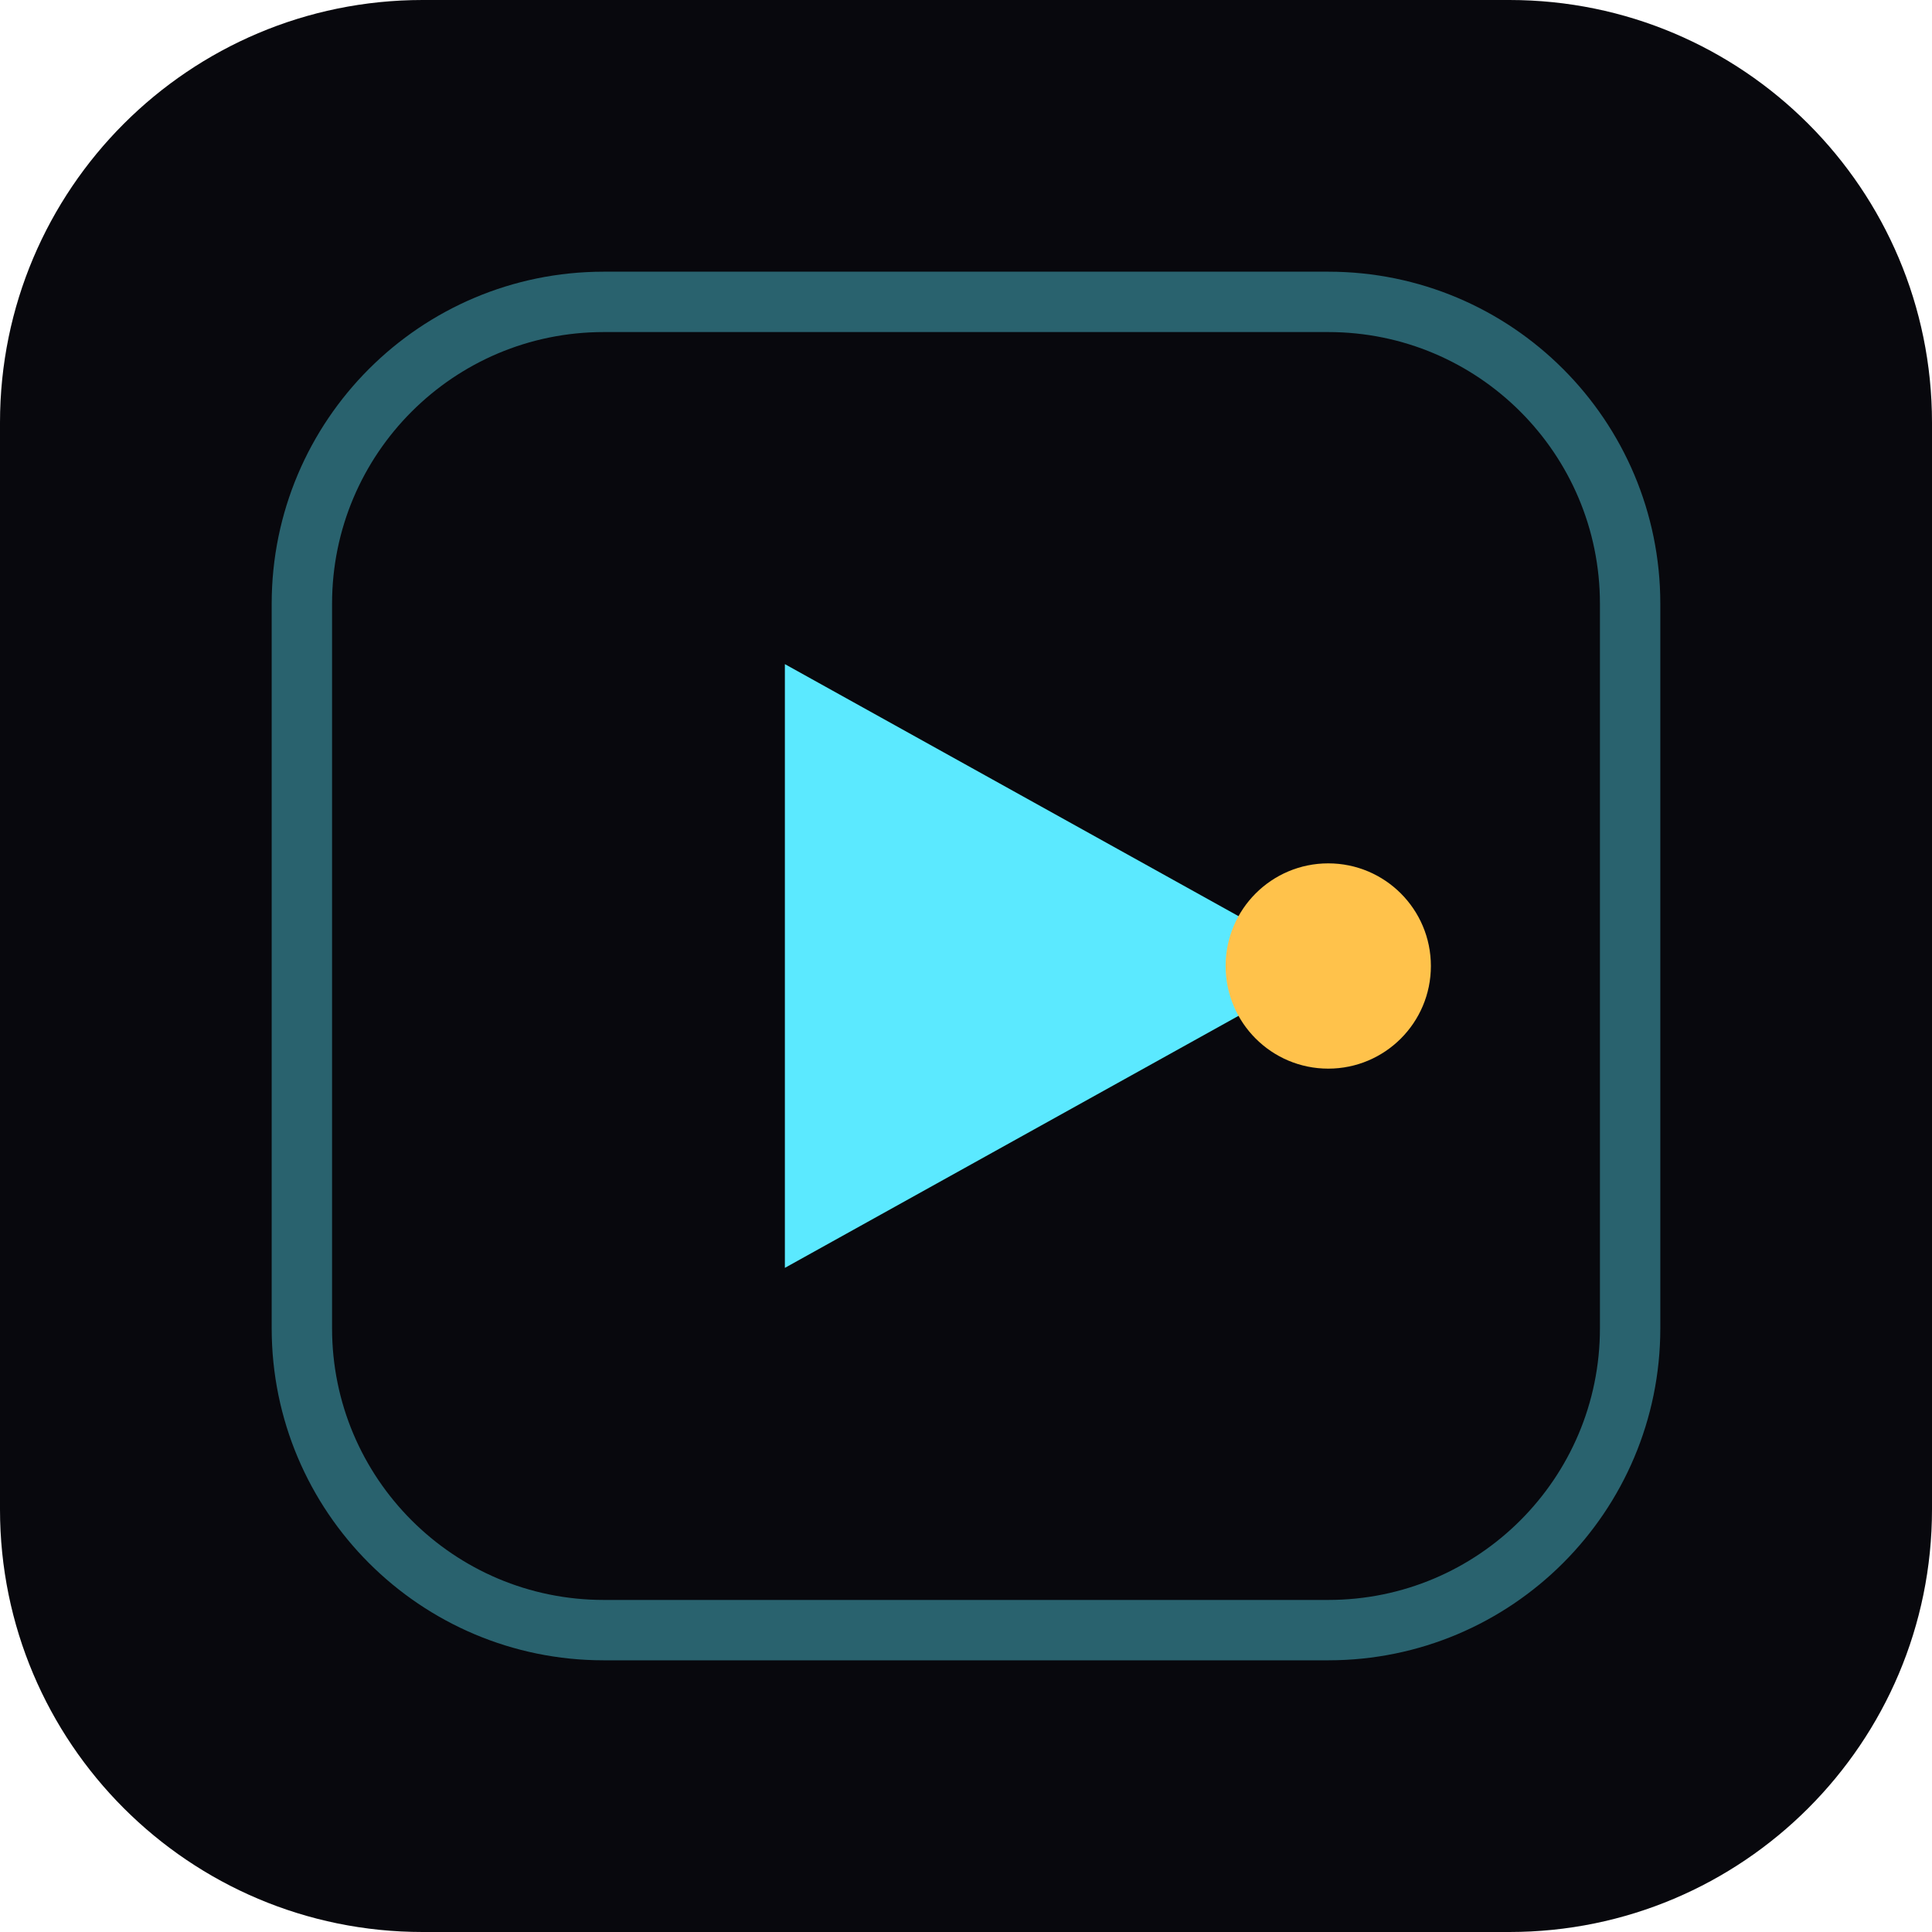
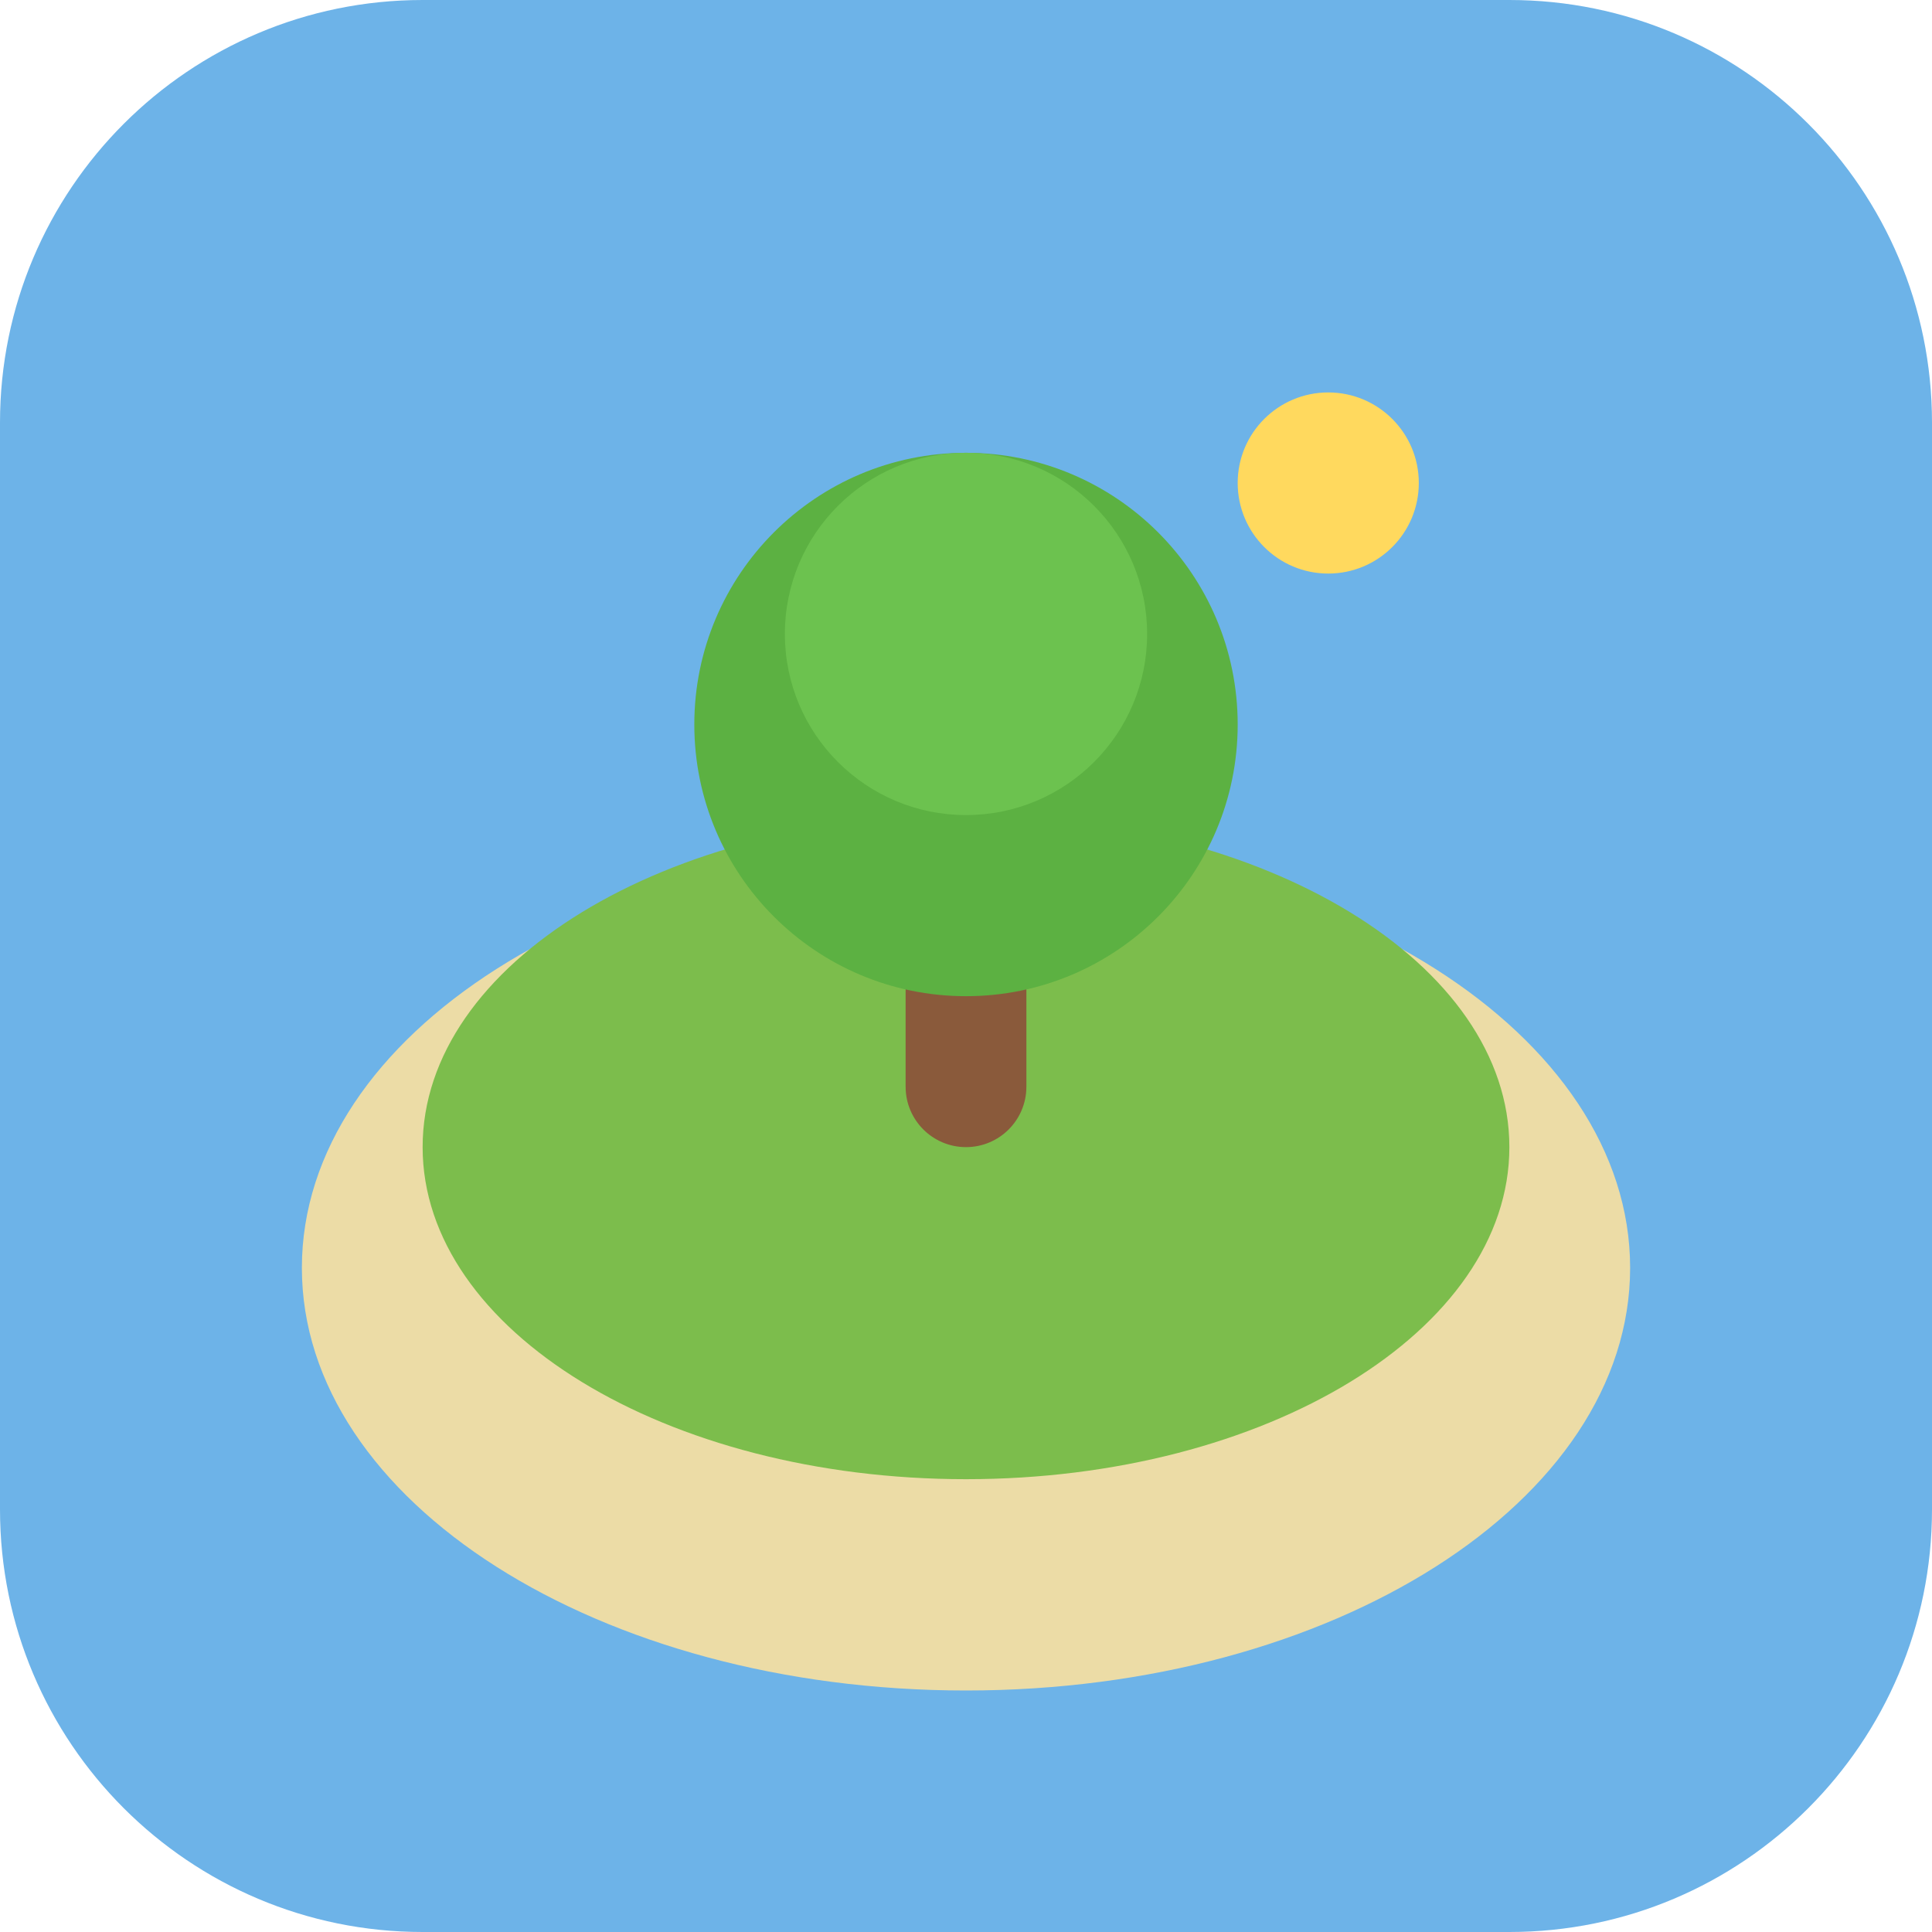
<svg xmlns="http://www.w3.org/2000/svg" viewBox="0 0 64 64" width="64" height="64">
-   <rect width="64" height="64" rx="14" fill="#08080d" />
-   <rect x="10" y="10" width="44" height="44" rx="10" fill="none" stroke="#5be9ff" stroke-width="2" opacity="0.4" />
-   <path d="M26 22 L44 32 L26 42 Z" fill="#5be9ff" />
-   <circle cx="44" cy="32" r="3.4" fill="#ffc24b" />
+   <rect width="64" height="64" rx="14" fill="#6db3e8" />
+   <ellipse cx="32" cy="42" rx="22" ry="14" fill="#ecdca6" />
+   <ellipse cx="32" cy="38" rx="18" ry="11" fill="#7cbd4c" />
+   <rect x="30" y="26" width="4" height="12" rx="2" fill="#8a5a3b" />
+   <circle cx="32" cy="24" r="9" fill="#5cb142" />
+   <circle cx="32" cy="21" r="6" fill="#6cc24f" />
+   <circle cx="44" cy="16" r="3" fill="#ffd95e" />
</svg>
